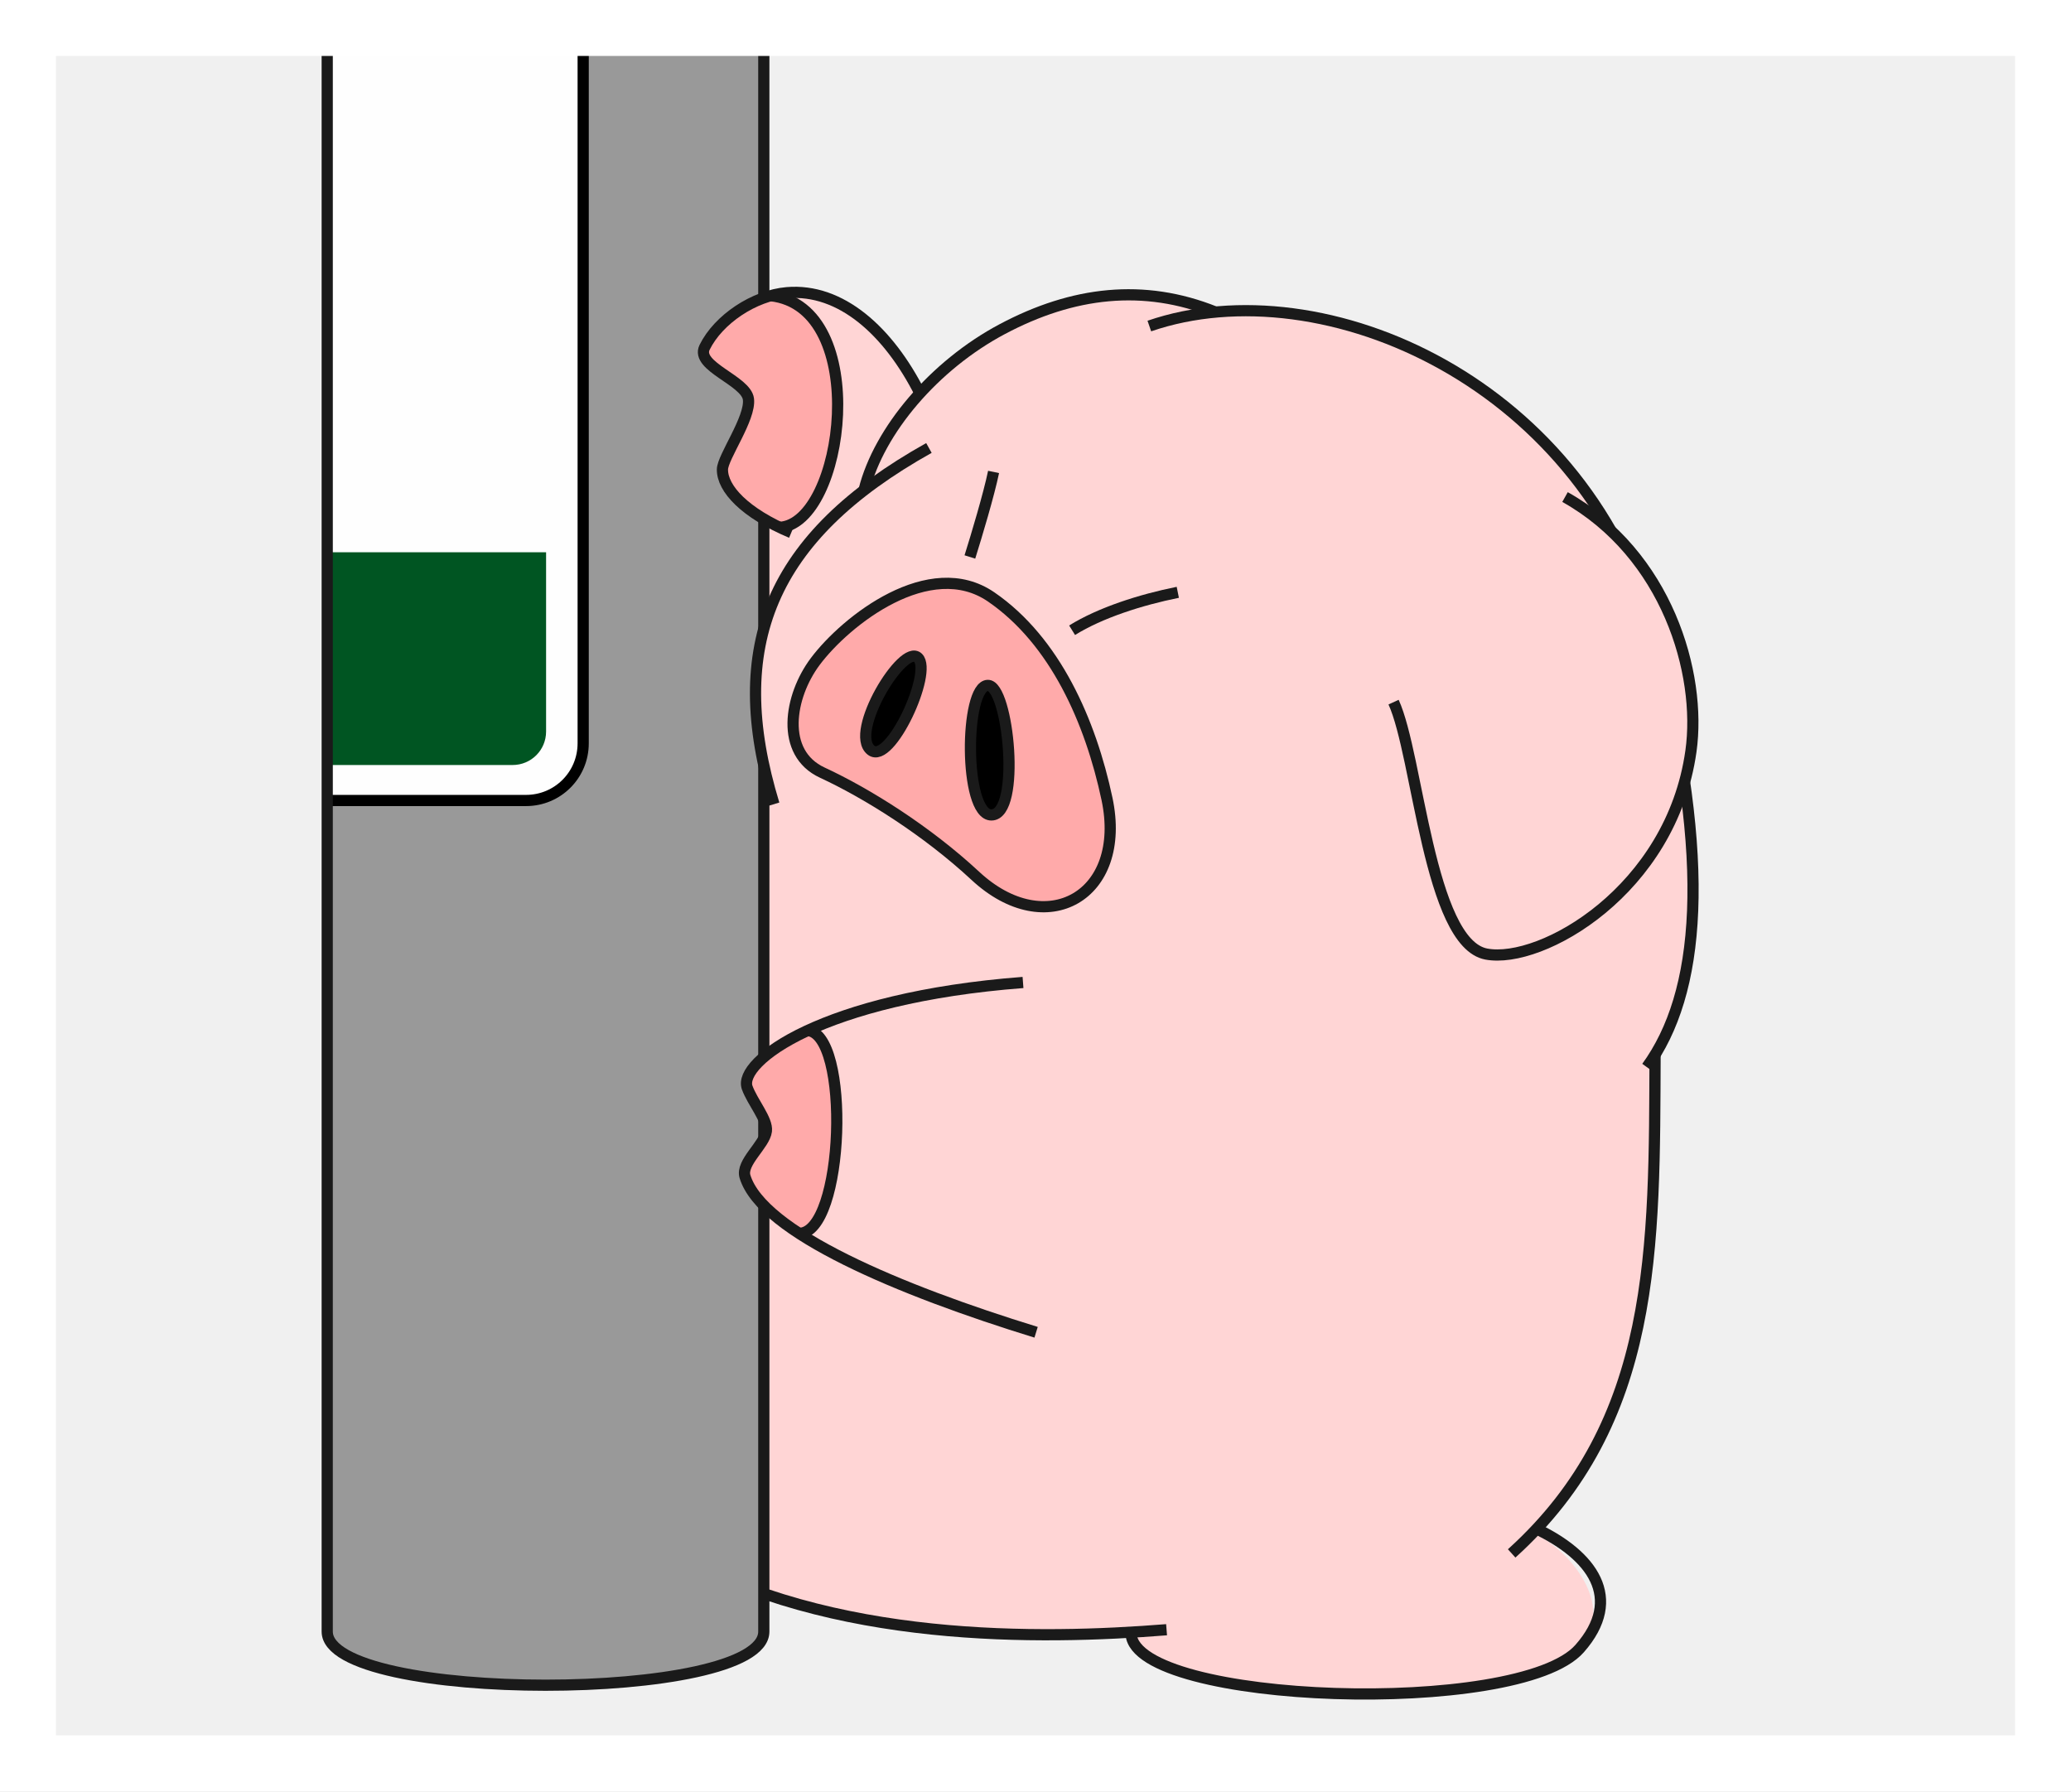
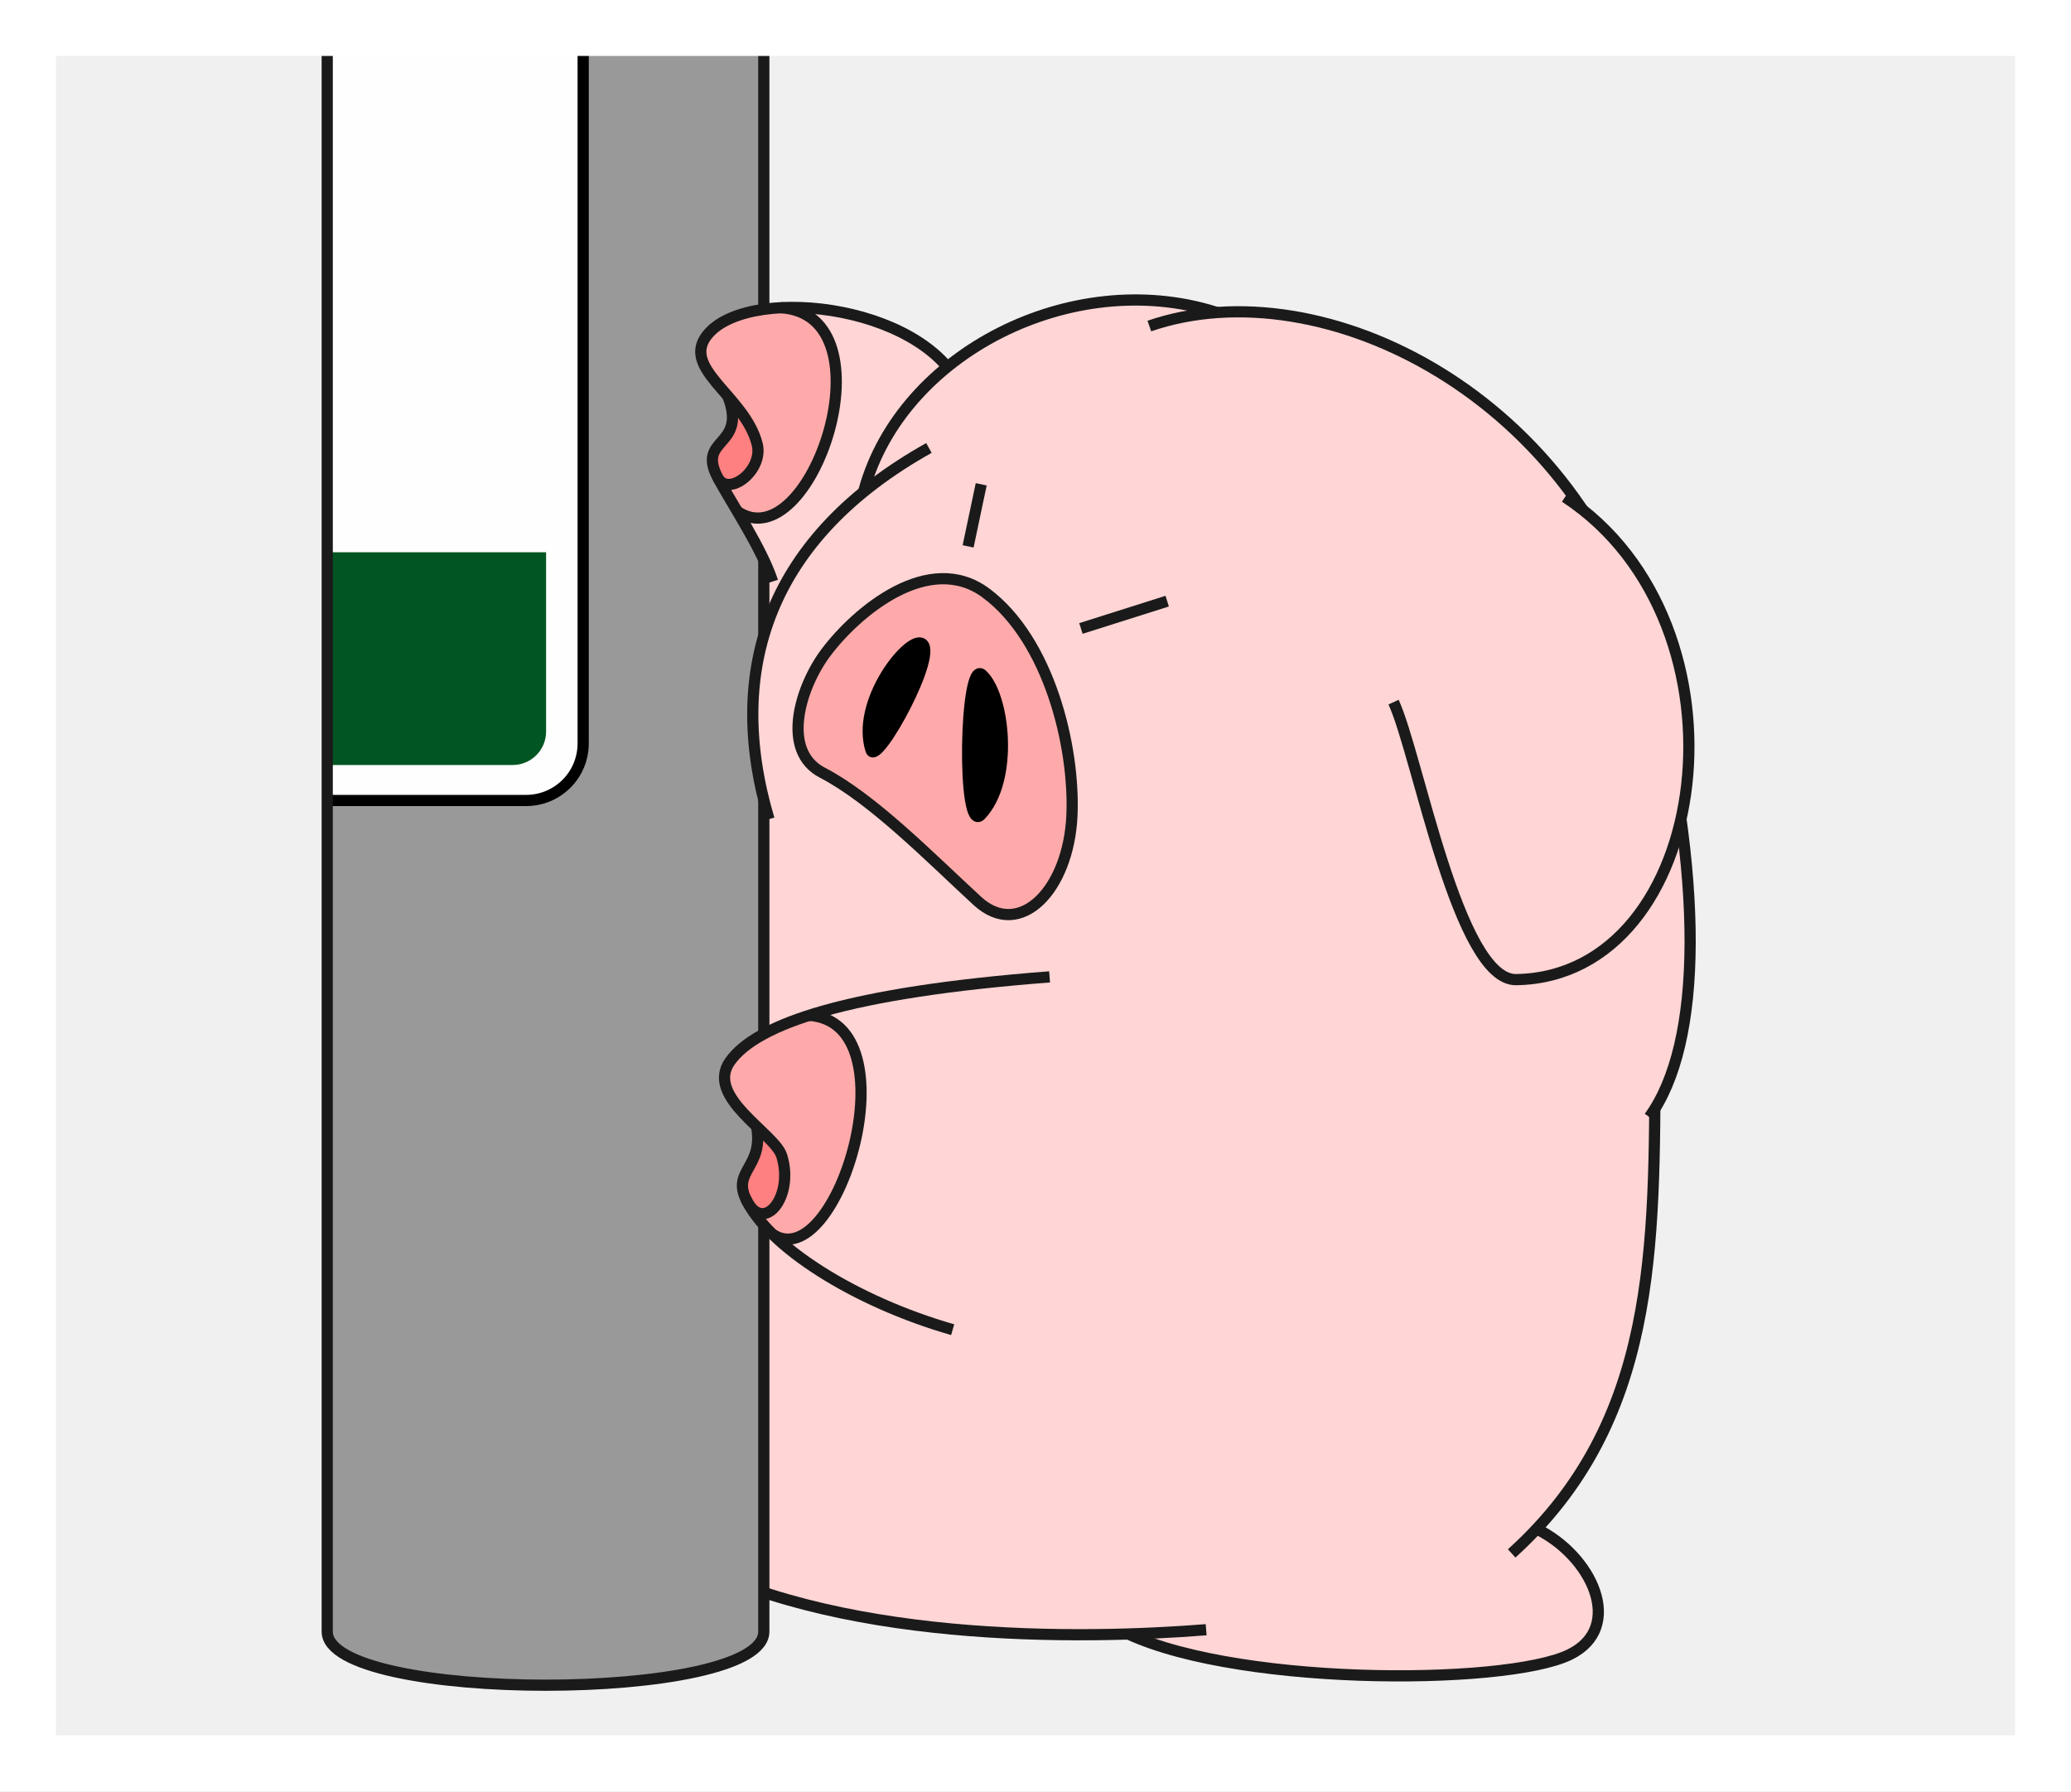
<svg xmlns="http://www.w3.org/2000/svg" width="370" height="320" id="svg2" version="1.1" enable-background="new">
  <defs id="defs4">
    </defs>
  <g id="layer2" style="display:none">
    <path style="fill:none;stroke:#0000ff;stroke-width:1px;stroke-linecap:butt;stroke-linejoin:miter;stroke-opacity:1" d="M 10,310 360,10" id="path3025" />
    <path style="fill:none;stroke:#0000ff;stroke-width:1px;stroke-linecap:butt;stroke-linejoin:miter;stroke-opacity:1" d="M 10,10 360,310" id="path3027" />
    <path style="fill:none;stroke:#ff0000;stroke-width:1px;stroke-linecap:butt;stroke-linejoin:miter;stroke-opacity:1;display:inline" d="m 10,0 0,320" id="path3006" />
    <path style="fill:none;stroke:#ff0000;stroke-width:1px;stroke-linecap:butt;stroke-linejoin:miter;stroke-opacity:1;display:inline" d="m 360,0 0,320" id="path3010" />
    <path style="fill:none;stroke:#ff0000;stroke-width:1px;stroke-linecap:butt;stroke-linejoin:miter;stroke-opacity:1;display:inline" d="M 0,10 370,10" id="path3016" />
    <path transform="translate(84.7158,27.7117)" style="fill:none;stroke:#ff0000;stroke-width:1px;stroke-linecap:butt;stroke-linejoin:miter;stroke-opacity:1;display:inline" d="m -84.716,282.288 370,0" id="path3018" />
  </g>
  <g style="display:inline" id="g3163" transform="translate(84.7158,27.7117)">
-     <path style="fill:#ffd5d5;stroke:none;display:inline" d="M 211.04,160.132 C 157.615,128.203 104.431,80.826 50.765,64.345 c -1.989,18.509 -0.388,33.29 -7.063,47.087 -36.121,33.247 -45.166,75.296 -28.874,110.068 -16.223,4.726 -34.261,17.824 -24.263,28.601 10.238,11.037 53.512,12.103 57.328,5.592 18.129,7.097 50.15,9.834 69.46,8.468 -2.155,12.892 69.974,15.238 80.344,2.568 6.389,-7.806 -2.054,-17.881 -9.266,-21.032 23.388,-21.43 22.461,-51.234 22.609,-85.565 z" id="path5372-6" />
-     <path style="fill:none;stroke:#1a1a1a;stroke-width:2;stroke-linecap:butt;stroke-linejoin:miter;stroke-opacity:1;display:inline" d="m 210.975,160.704 c -0.148,34.33 0.441,65.517 -25.62,89.087" id="path5372" />
-     <path id="path5638" d="m 50.722,64.484 c -2.342,30.53 0.397,28.351 -6.985,46.921 -36.121,33.247 -48.469,77.406 -23.755,119.836" style="fill:none;stroke:#1a1a1a;stroke-width:2;stroke-linecap:butt;stroke-linejoin:miter;stroke-opacity:1;display:inline" />
-     <path id="path5642" d="m 14.805,221.583 c -21.943,7.788 -33.175,18.984 -24.592,28.525 10.069,11.192 54.352,12.538 57.949,5.062" style="fill:none;stroke:#1a1a1a;stroke-width:2;stroke-linecap:butt;stroke-linejoin:miter;stroke-opacity:1;display:inline" />
-     <path id="path5644" d="m 35.518,249.674 c 28.164,16.209 65.709,15.539 88.183,13.749" style="fill:none;stroke:#1a1a1a;stroke-width:2;stroke-linecap:butt;stroke-linejoin:miter;stroke-opacity:1;display:inline" />
-     <path id="path5646" d="m 117.372,264.27 c 1.01,12.468 69.284,14.807 80.117,2.531 7.98,-9.043 2.171,-16.706 -7.847,-21.466" style="fill:none;stroke:#1a1a1a;stroke-width:2;stroke-linecap:butt;stroke-linejoin:miter;stroke-opacity:1;display:inline" />
+     <path id="path5646" d="m 114.897,263.21 c 19.041,10.347 69.231,10.314 80.824,4.652 9.993,-4.881 3.939,-17.767 -6.08,-22.527 L 14.391,217.644 c -16.993,9.909 -32.384,31.385 -18.021,36.232 14.311,4.829 39.71,2.028 53.56,2.355" style="fill:#ffd5d5;stroke:#1a1a1a;stroke-width:2;stroke-linecap:butt;stroke-linejoin:miter;stroke-opacity:1;display:inline" />
+     <path id="path5638" d="m 18.568,227.705 c -24.714,-42.429 -9.891,-85.528 25.169,-116.3 7.382,-18.57 4.643,-16.392 6.985,-46.921 L 210.975,160.704 c -0.148,34.33 0.441,65.517 -25.62,89.087" style="fill:#ffd5d5;stroke:#1a1a1a;stroke-width:2;stroke-linecap:butt;stroke-linejoin:miter;stroke-opacity:1;display:inline" />
+     <path id="path5644" d="m 35.518,249.674 c 28.164,16.209 72.78,15.539 95.255,13.749" style="fill:#ffd5d5;stroke:#1a1a1a;stroke-width:2;stroke-linecap:butt;stroke-linejoin:miter;stroke-opacity:1;display:inline" />
  </g>
  <g id="layer3" style="display:inline">
    <path style="fill:#999999;stroke:none;display:inline" d="m 58.353,-18.333 77.999,0 0,309.854 c 0,12.791 -77.999,12.765 -77.999,0 z" id="rect5981-1" />
    <path style="fill:#fefefe;fill-opacity:1;stroke:#000000;stroke-width:2" d="m 58.454,-100.51 35.521,0 c 5.659,0 10.215,4.556 10.215,10.215 l 0,223.08 c 0,5.659 -4.556,10.215 -10.215,10.215 l -35.521,0" id="rect3552" />
    <path style="fill:#005522;fill-opacity:1;stroke:none" d="m 97.563,98.658 0,32.022 c 0,3.314 -2.668,5.982 -5.982,5.982 l -33.038,0 -0.01,-38.005 z" id="rect3574" />
    <path style="fill:none;stroke:#1a1a1a;stroke-width:2;display:inline" d="m 58.461,-18.389 77.999,0 0,309.854 c 0,12.791 -77.999,12.765 -77.999,0 z" id="rect5981" />
  </g>
  <g id="layer1" style="display:inline">
-     <path style="fill:#ffd5d5;stroke:none;display:inline" d="m 164.415,70.291 c -5.64,-11.131 -14.322,-18.888 -23.96,-18.072 -5.874,0.497 -12.251,4.768 -14.708,9.761 -1.685,3.425 7.417,5.924 7.831,9.244 0.427,3.427 -4.623,10.369 -4.645,12.569 -0.034,3.428 3.964,7.782 12.297,11.287 l 8.587,11.75 z" id="path7489-1" />
-     <path id="path7467-7" d="m 294.156,190.647 c 9.525,-13.128 11.887,-36.206 1.726,-75.62 -11.461,-44.453 -49.554,-60.725 -78.733,-59.257 -9.311,-5.286 -25.551,-3.645 -38.136,3.038 -12.165,6.46 -23.689,20.729 -24.646,28.735 -19.304,14.532 -23.336,30.641 -16.149,56.131 z" style="fill:#ffd5d5;stroke:none;display:inline" />
-     <path id="path7491-9" d="m 182.71,175.528 c -35.893,2.755 -50.942,14.168 -49.278,18.775 0.949,2.629 3.68,5.738 3.432,7.763 -0.303,2.47 -4.588,5.629 -3.824,8.132 3.053,10.004 27.554,20.29 52.009,27.817" style="fill:#ffd5d5;stroke:none;display:inline" />
-     <path id="path7463" d="M 165.959,80.025 C 137.556,95.914 129.679,115.469 138.276,143.656" style="fill:none;stroke:#1a1a1a;stroke-width:2;stroke-linecap:butt;stroke-linejoin:miter;stroke-opacity:1;display:inline" />
-     <path id="path7465" d="m 177.079,106.636 c 11.452,7.862 17.767,22.299 20.692,36.068 3.675,17.298 -10.853,25.534 -23.519,13.757 -8.646,-8.039 -19.328,-14.727 -27.348,-18.441 -7.573,-3.507 -5.918,-13.627 -1.248,-19.855 5.488,-7.319 20.443,-19.067 31.423,-11.529 z" style="fill:#ffaaaa;stroke:#1a1a1a;stroke-width:2;stroke-linecap:butt;stroke-linejoin:miter;stroke-opacity:1;display:inline" />
-     <path id="path7467" d="m 205.338,58.244 c 31.091,-10.694 78.794,10.231 90.602,56.764 10.011,39.453 7.799,62.492 -1.726,75.62" style="fill:none;stroke:#1a1a1a;stroke-width:2;stroke-linecap:butt;stroke-linejoin:miter;stroke-opacity:1;display:inline" />
-     <path id="path7469" d="m 279.604,88.792 c 18.184,10.192 24.459,31.465 22.494,45.408 -3.503,24.863 -26.726,38.088 -36.561,36.233 -10.224,-1.929 -12.191,-35.49 -16.564,-45.003" style="fill:#ffd5d5;stroke:#1a1a1a;stroke-width:2;stroke-linecap:butt;stroke-linejoin:miter;stroke-opacity:1;display:inline" />
-     <path id="path7471" d="m 191.538,112.586 c 5.045,-3.132 12.226,-5.435 18.884,-6.774" style="fill:none;stroke:#1a1a1a;stroke-width:2;stroke-linecap:butt;stroke-linejoin:miter;stroke-opacity:1;display:inline" />
-     <path id="path7473" d="m 173.277,99.497 c 1.223,-3.906 3.387,-11.123 4.233,-15.191" style="fill:none;stroke:#1a1a1a;stroke-width:2;stroke-linecap:butt;stroke-linejoin:miter;stroke-opacity:1;display:inline" />
-     <path id="path7475" d="M 217.139,55.742 C 204.308,50.59 191.656,52.106 179.071,58.79 166.906,65.25 157.045,76.892 154.377,87.526" style="fill:none;stroke:#1a1a1a;stroke-width:2;stroke-linecap:butt;stroke-linejoin:miter;stroke-opacity:1;display:inline" />
-     <path id="path7477" d="m 155.617,134.012 c 3.392,2.7 11.044,-13.915 8.392,-16.513 -2.678,-2.623 -12.384,13.336 -8.392,16.513 z" style="fill:#000000;stroke:#1a1a1a;stroke-width:2;stroke-linecap:butt;stroke-linejoin:miter;stroke-opacity:1;display:inline" />
-     <path id="path7479" d="m 176.478,122.441 c -4.166,0.09 -4.314,23.127 0.637,23.14 5.346,0.015 3.051,-23.22 -0.637,-23.14 z" style="fill:#000000;stroke:#1a1a1a;stroke-width:2;stroke-linecap:butt;stroke-linejoin:miter;stroke-opacity:1;display:inline" />
-     <path style="fill:#ffaaaa;stroke:none;display:inline" d="m 129.165,83.728 c 0.022,-2.2 5.029,-8.947 4.602,-12.374 -0.414,-3.32 -9.494,-5.776 -7.809,-9.201 2.456,-4.994 7.937,-8.479 11.675,-9.353 17.36,1.303 14.204,40.141 1.605,41.399 -7.461,-2.654 -10.107,-7.043 -10.073,-10.471 z" id="path7489-1-2" />
-     <path style="fill:none;stroke:#1a1a1a;stroke-width:2;stroke-linecap:butt;stroke-linejoin:miter;stroke-opacity:1;display:inline" d="M 164.363,70.265 C 158.723,59.134 150.229,51.471 140.591,52.287 c -5.874,0.497 -12.251,4.768 -14.708,9.761 -1.685,3.425 7.417,5.924 7.831,9.244 0.427,3.427 -4.623,10.369 -4.645,12.569 -0.034,3.428 3.964,7.782 12.297,11.287" id="path7489" />
-     <path id="path7491-9-5" d="m 133.104,210.015 c -0.68,-2.527 3.49,-5.616 3.793,-8.086 0.249,-2.025 -3.113,-5.296 -3.525,-8.06 -0.539,-3.607 7.026,-8.176 10.778,-9.798 7.212,0.243 7.211,35.671 -1.445,36.234 -2.913,-2.141 -8.423,-5.911 -9.6,-10.291 z" style="fill:#ffaaaa;stroke:none;display:inline" />
-     <path id="path7491" d="m 182.768,175.51 c -35.893,2.755 -50.942,14.168 -49.278,18.775 0.949,2.629 3.68,5.738 3.432,7.763 -0.303,2.47 -4.588,5.629 -3.824,8.132 3.053,10.004 27.554,20.29 52.009,27.817" style="fill:none;stroke:#1a1a1a;stroke-width:2;stroke-linecap:butt;stroke-linejoin:miter;stroke-opacity:1;display:inline" />
-     <path id="path7493" d="m 144.17,184.083 c 7.853,0.235 6.744,36.434 -1.454,36.237" style="fill:none;stroke:#1a1a1a;stroke-width:2;stroke-linecap:butt;stroke-linejoin:miter;stroke-opacity:1;display:inline" />
-     <path id="path7497" d="m 137.668,52.822 c 18.134,1.973 13.205,40.79 1.608,41.384" style="fill:none;stroke:#1a1a1a;stroke-width:2;stroke-linecap:butt;stroke-linejoin:miter;stroke-opacity:1;display:inline" />
+     <path style="fill:#ffd5d5;stroke:none;display:inline" d="m 172.436,71.01 c -5.675,-16.445 -38.155,-20.578 -45.738,-11.564 -4.048,4.811 1.443,9.041 3.329,11.303 3.582,9.264 -5.716,7.305 -1.747,14.663 2.592,4.806 7.786,12.489 9.755,18.469" id="path6925-9" />
+     <path style="fill:#ffaaaa;stroke:none;display:inline" d="m 128.281,85.414 c -3.511,-7.588 5.329,-5.399 1.747,-14.663 0,0 -7.899,-6.589 -3.329,-11.303 3.59,-3.704 8.57,-4.352 12.82,-4.478 20.142,1.304 5.355,45.372 -7.803,36.373 -1.878,-1.748 -2.624,-4.176 -3.435,-5.928 z" id="path7489-4" />
+     <path style="fill:#ff8080;stroke:none;display:inline" d="m 130.028,70.748 c 3.582,9.264 -5.716,7.305 -1.747,14.665 1.968,3.387 7.743,-1.386 6.997,-6.067 -0.484,-3.036 -3.747,-6.313 -5.25,-8.598 z" id="path7489-1" />
+     <path style="fill:none;stroke:#1a1a1a;stroke-width:2;stroke-linecap:butt;stroke-linejoin:miter;stroke-opacity:1;display:inline" d="m 172.436,71.01 c -5.675,-16.445 -37.797,-20.264 -45.738,-11.564 -5.656,6.197 6.355,11.125 8.579,19.901 1.165,4.595 -5.029,9.455 -6.997,6.069" id="path6925" />
+     <path style="fill:#ffd5d5;stroke:none;display:inline" d="m 187.518,174.511 c -35.893,2.755 -51.96,8.574 -57.093,15.093 -3.182,4.041 1.941,8.661 4.739,11.615 1.322,7.22 -4.274,7.862 -1.952,12.877 3.95,8.531 19.43,18.407 36.988,23.44" id="path7019-9" />
+     <path id="path7475" d="M 292.653,188.409 217.139,55.742 c -25.641,-8.053 -56.038,7.37 -62.761,31.784 l -14.435,44.393" style="fill:#ffd5d5;stroke:#1a1a1a;stroke-width:2;stroke-linecap:butt;stroke-linejoin:miter;stroke-opacity:1;display:inline" />
+     <path id="path7463" d="M 165.959,80.025 C 137.556,95.914 129.418,119.453 137.384,146.333" style="fill:#ffd5d5;stroke:#1a1a1a;stroke-width:2;stroke-linecap:butt;stroke-linejoin:miter;stroke-opacity:1;display:inline" />
+     <path id="path7465" d="m 176.187,105.967 c 11.265,8.407 15.867,27.427 15.322,39.714 -0.589,13.273 -9.291,22.284 -16.919,15.242 -8.708,-8.04 -18.72,-18.242 -27.686,-22.903 -7.405,-3.849 -4.025,-15.204 0.645,-21.433 5.488,-7.319 18.428,-18.24 28.638,-10.621 z" style="fill:#ffaaaa;stroke:#1a1a1a;stroke-width:2;stroke-linecap:butt;stroke-linejoin:miter;stroke-opacity:1;display:inline" />
+     <path id="path7467" d="m 205.338,58.244 c 31.091,-10.694 77.456,12.908 89.263,59.441 10.011,39.453 9.584,68.739 0.059,81.867" style="fill:#ffd5d5;stroke:#1a1a1a;stroke-width:2;stroke-linecap:butt;stroke-linejoin:miter;stroke-opacity:1;display:inline" />
+     <path id="path7469" d="m 279.604,88.792 c 34.574,22.757 26.319,85.647 -8.726,86.21 -10.403,0.167 -17.533,-40.061 -21.905,-49.573" style="fill:#ffd5d5;stroke:#1a1a1a;stroke-width:2;stroke-linecap:butt;stroke-linejoin:miter;stroke-opacity:1;display:inline" />
+     <path id="path7471" d="m 193.115,112.27 15.414,-4.881" style="fill:none;stroke:#1a1a1a;stroke-width:2;stroke-linecap:butt;stroke-linejoin:miter;stroke-opacity:1;display:inline" />
+     <path id="path7473" d="m 172.961,97.604 2.34,-11.089" style="fill:none;stroke:#1a1a1a;stroke-width:2;stroke-linecap:butt;stroke-linejoin:miter;stroke-opacity:1;display:inline" />
+     <path id="path7477" d="m 155.617,134.012 c 0.985,3.053 12.444,-17.88 8.942,-19.114 -2.52,-0.888 -11.683,10.617 -8.942,19.114 z" style="fill:#000000;stroke:#000000;stroke-width:2;stroke-linecap:butt;stroke-linejoin:miter;stroke-opacity:1;display:inline" />
+     <path id="path7479" d="m 175.428,120.509 c -3.114,-2.769 -3.615,28.662 -0.206,25.072 5.977,-6.295 4.21,-21.512 0.206,-25.072 z" style="fill:#000000;stroke:#000000;stroke-width:2;stroke-linecap:butt;stroke-linejoin:miter;stroke-opacity:1;display:inline" />
+     <path style="fill:none;stroke:#1a1a1a;stroke-width:2;stroke-linecap:butt;stroke-linejoin:miter;stroke-opacity:1;display:inline" d="m 130.028,70.749 c 3.582,9.264 -5.716,7.305 -1.747,14.663 2.592,4.806 7.786,12.489 9.755,18.469" id="path7489" />
+     <path id="path7493-83" d="m 138.029,220.497 c 11.604,7.665 25.337,-37.854 6.502,-39.112 -3.961,1.448 -10.14,2.866 -14.106,8.222 -3.937,5.317 4.739,11.615 4.739,11.615 1.322,7.22 -3.936,7.226 -1.952,12.877 0.96,2.732 3.256,5.208 4.816,6.398 z" style="fill:#ffaaaa;stroke:none;display:inline" />
+     <path style="fill:#ff8080;stroke:none;display:inline" d="m 135.163,201.218 c 1.322,7.22 -4.274,7.862 -1.951,12.877 3.041,6.717 9.172,-0.86 6.448,-7.615 -0.924,-2.292 -3.134,-4.599 -4.497,-5.262 z" id="path7491-87" />
+     <path style="fill:none;stroke:#1a1a1a;stroke-width:2;stroke-linecap:butt;stroke-linejoin:miter;stroke-opacity:1;display:inline" d="m 187.518,174.51 c -35.893,2.755 -52.288,8.329 -57.093,15.093 -4.53,6.377 7.978,12.846 9.237,16.877 2.305,7.383 -3.408,14.332 -6.448,7.615" id="path7019" />
+     <path style="fill:none;stroke:#1a1a1a;stroke-width:2;stroke-linecap:butt;stroke-linejoin:miter;stroke-opacity:1;display:inline" d="m 135.165,201.218 c 1.322,7.22 -4.274,7.862 -1.952,12.877 3.95,8.531 19.43,18.407 36.988,23.44" id="path7491" />
+     <path id="path7493" d="m 144.532,181.381 c 18.835,1.259 5.102,46.778 -6.502,39.112" style="fill:none;stroke:#1a1a1a;stroke-width:2;stroke-linecap:butt;stroke-linejoin:miter;stroke-opacity:1;display:inline" />
+     <path id="path7497" d="m 139.519,54.968 c 20.142,1.304 5.355,45.372 -7.803,36.373" style="fill:none;stroke:#1a1a1a;stroke-width:2;stroke-linecap:butt;stroke-linejoin:miter;stroke-opacity:1;display:inline" />
  </g>
  <g id="layer7" style="display:inline">
    <path style="fill:#ffffff;stroke:none;display:inline" d="m 0,0 0,320 370,0 0,-320 -10,10 0,300 -350,0 0,-300 350,0 10,-10 z" id="path21072" />
  </g>
</svg>
